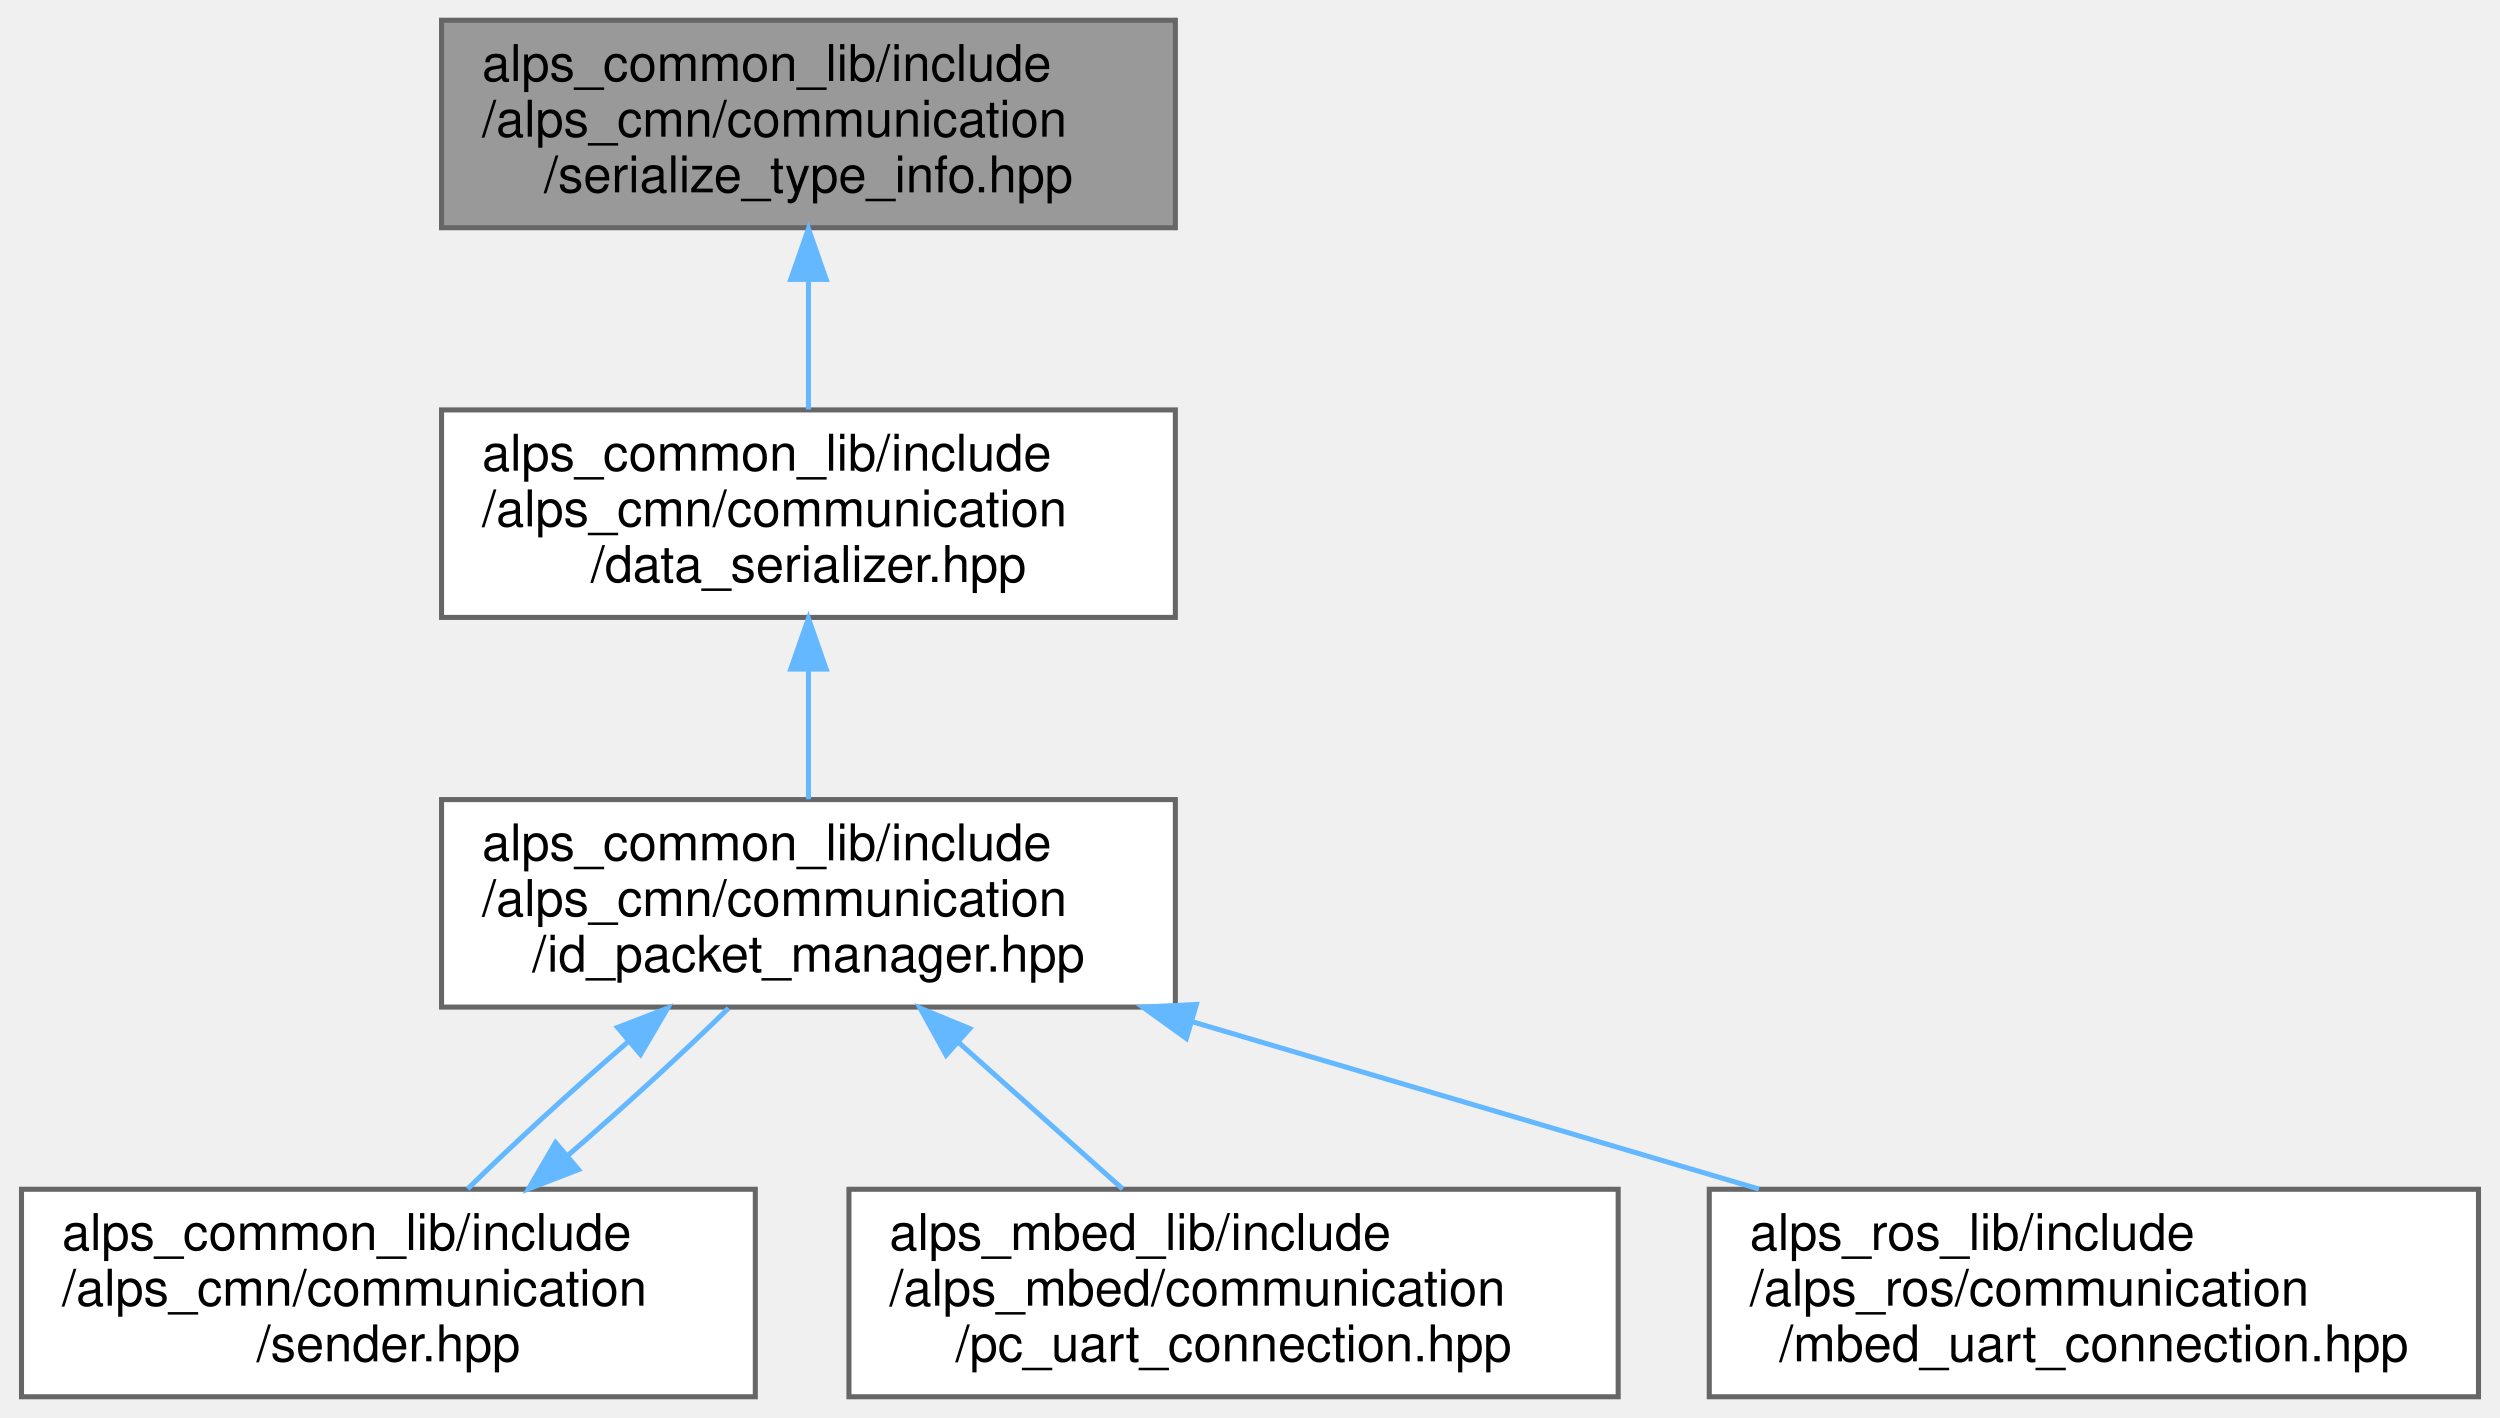
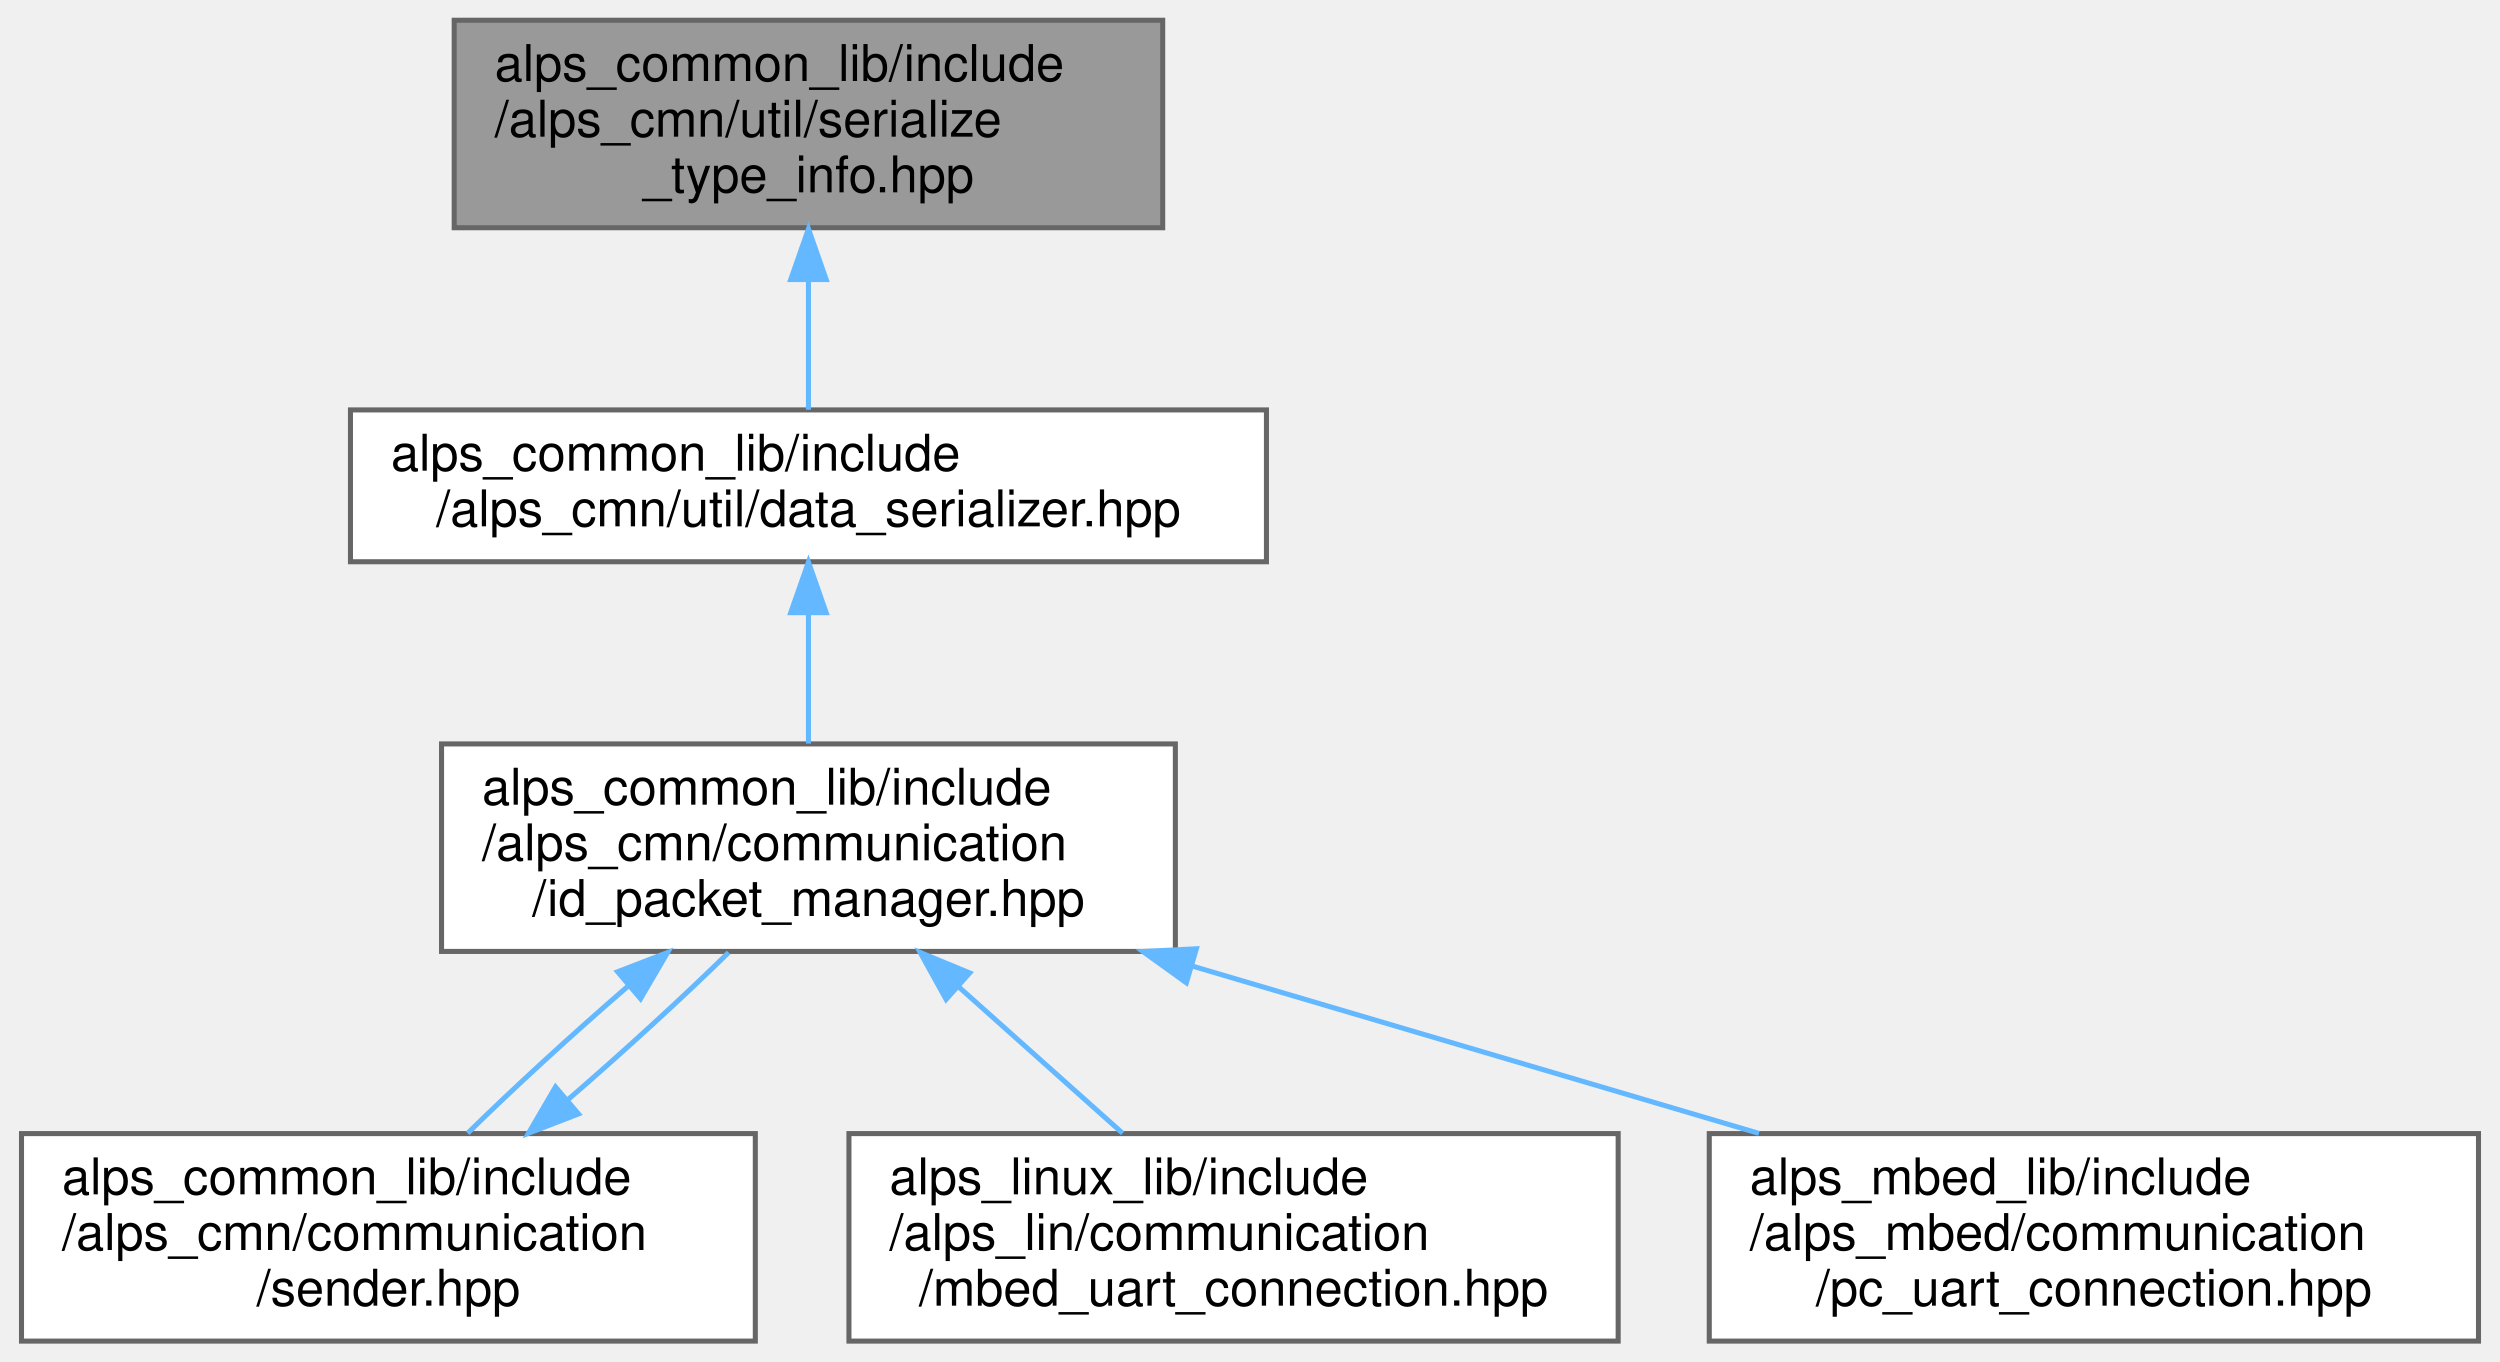
- <svg xmlns="http://www.w3.org/2000/svg" xmlns:xlink="http://www.w3.org/1999/xlink" width="494pt" height="280pt" viewBox="0.00 0.00 493.50 280.00">
-   <g id="graph0" class="graph" transform="scale(1 1) rotate(0) translate(4 276)">
+ <svg xmlns="http://www.w3.org/2000/svg" xmlns:xlink="http://www.w3.org/1999/xlink" width="494pt" height="269pt" viewBox="0.00 0.00 493.50 269.00">
+   <g id="graph0" class="graph" transform="scale(1 1) rotate(0) translate(4 265)">
    <g id="node1" class="node">
      <g id="a_node1">
        <a xlink:title="DataSeializerで変換する型に関する情報">
-           <polygon fill="#999999" stroke="#666666" points="228,-272 83,-272 83,-231 228,-231 228,-272" />
-           <text text-anchor="start" x="91" y="-260" font-family="Helvetica,sans-Serif" font-size="10.00">alps_common_lib/include</text>
-           <text text-anchor="start" x="91" y="-249" font-family="Helvetica,sans-Serif" font-size="10.00">/alps_cmn/communication</text>
-           <text text-anchor="middle" x="155.5" y="-238" font-family="Helvetica,sans-Serif" font-size="10.00">/serialize_type_info.hpp</text>
+           <polygon fill="#999999" stroke="#666666" points="225.5,-261 85.5,-261 85.5,-220 225.5,-220 225.5,-261" />
+           <text text-anchor="start" x="93.5" y="-249" font-family="Helvetica,sans-Serif" font-size="10.00">alps_common_lib/include</text>
+           <text text-anchor="start" x="93.5" y="-238" font-family="Helvetica,sans-Serif" font-size="10.00">/alps_cmn/util/serialize</text>
+           <text text-anchor="middle" x="155.5" y="-227" font-family="Helvetica,sans-Serif" font-size="10.00">_type_info.hpp</text>
        </a>
      </g>
    </g>
    <g id="node2" class="node">
      <g id="a_node2">
        <a xlink:href="data__serializer_8hpp.html" target="_top" xlink:title="データとバイト列の変換ライブラリ">
-           <polygon fill="white" stroke="#666666" points="228,-195 83,-195 83,-154 228,-154 228,-195" />
-           <text text-anchor="start" x="91" y="-183" font-family="Helvetica,sans-Serif" font-size="10.00">alps_common_lib/include</text>
-           <text text-anchor="start" x="91" y="-172" font-family="Helvetica,sans-Serif" font-size="10.00">/alps_cmn/communication</text>
-           <text text-anchor="middle" x="155.5" y="-161" font-family="Helvetica,sans-Serif" font-size="10.00">/data_serializer.hpp</text>
+           <polygon fill="white" stroke="#666666" points="246,-184 65,-184 65,-154 246,-154 246,-184" />
+           <text text-anchor="start" x="73" y="-172" font-family="Helvetica,sans-Serif" font-size="10.00">alps_common_lib/include</text>
+           <text text-anchor="middle" x="155.5" y="-161" font-family="Helvetica,sans-Serif" font-size="10.00">/alps_cmn/util/data_serializer.hpp</text>
        </a>
      </g>
    </g>
    <g id="edge1" class="edge">
-       <path fill="none" stroke="#63b8ff" d="M155.5,-220.69C155.5,-212.08 155.5,-202.9 155.5,-195.07" />
-       <polygon fill="#63b8ff" stroke="#63b8ff" points="152,-220.79 155.5,-230.79 159,-220.79 152,-220.79" />
+       <path fill="none" stroke="#63b8ff" d="M155.5,-209.66C155.5,-200.76 155.5,-191.42 155.5,-184.04" />
+       <polygon fill="#63b8ff" stroke="#63b8ff" points="152,-209.77 155.5,-219.77 159,-209.77 152,-209.77" />
    </g>
    <g id="node3" class="node">
      <g id="a_node3">
        <a xlink:href="id__packet__manager_8hpp.html" target="_top" xlink:title="ID付きパケットデータを管理">
          <polygon fill="white" stroke="#666666" points="228,-118 83,-118 83,-77 228,-77 228,-118" />
          <text text-anchor="start" x="91" y="-106" font-family="Helvetica,sans-Serif" font-size="10.00">alps_common_lib/include</text>
          <text text-anchor="start" x="91" y="-95" font-family="Helvetica,sans-Serif" font-size="10.00">/alps_cmn/communication</text>
          <text text-anchor="middle" x="155.5" y="-84" font-family="Helvetica,sans-Serif" font-size="10.00">/id_packet_manager.hpp</text>
        </a>
      </g>
    </g>
    <g id="edge2" class="edge">
-       <path fill="none" stroke="#63b8ff" d="M155.5,-143.69C155.5,-135.08 155.5,-125.9 155.5,-118.07" />
-       <polygon fill="#63b8ff" stroke="#63b8ff" points="152,-143.79 155.5,-153.79 159,-143.79 152,-143.79" />
+       <path fill="none" stroke="#63b8ff" d="M155.5,-143.91C155.5,-135.47 155.5,-126.1 155.5,-118.07" />
+       <polygon fill="#63b8ff" stroke="#63b8ff" points="152,-143.94 155.5,-153.94 159,-143.94 152,-143.94" />
    </g>
    <g id="node4" class="node">
      <g id="a_node4">
        <a xlink:href="sender_8hpp.html" target="_top" xlink:title="シリアル通信で送るデータを登録">
          <polygon fill="white" stroke="#666666" points="145,-41 0,-41 0,0 145,0 145,-41" />
          <text text-anchor="start" x="8" y="-29" font-family="Helvetica,sans-Serif" font-size="10.00">alps_common_lib/include</text>
          <text text-anchor="start" x="8" y="-18" font-family="Helvetica,sans-Serif" font-size="10.00">/alps_cmn/communication</text>
          <text text-anchor="middle" x="72.5" y="-7" font-family="Helvetica,sans-Serif" font-size="10.00">/sender.hpp</text>
        </a>
      </g>
    </g>
    <g id="edge3" class="edge">
      <path fill="none" stroke="#63b8ff" d="M119.77,-70.07C108.73,-60.52 97.16,-49.93 88.15,-41.07" />
      <polygon fill="#63b8ff" stroke="#63b8ff" points="117.79,-72.98 127.67,-76.79 122.32,-67.65 117.79,-72.98" />
    </g>
    <g id="node5" class="node">
      <g id="a_node5">
-         <a xlink:href="pc__uart__connection_8hpp.html" target="_top" xlink:title="パソコンと接続してパケット通信を行うライブラリ">
+         <a xlink:href="mbed__uart__connection_8hpp.html" target="_top" xlink:title="接続された複数のMbedとシリアル通信を行う">
          <polygon fill="white" stroke="#666666" points="315.5,-41 163.5,-41 163.5,0 315.5,0 315.5,-41" />
-           <text text-anchor="start" x="171.5" y="-29" font-family="Helvetica,sans-Serif" font-size="10.00">alps_mbed_lib/include</text>
-           <text text-anchor="start" x="171.5" y="-18" font-family="Helvetica,sans-Serif" font-size="10.00">/alps_mbed/communication</text>
-           <text text-anchor="middle" x="239.5" y="-7" font-family="Helvetica,sans-Serif" font-size="10.00">/pc_uart_connection.hpp</text>
+           <text text-anchor="start" x="171.5" y="-29" font-family="Helvetica,sans-Serif" font-size="10.00">alps_linux_lib/include</text>
+           <text text-anchor="start" x="171.5" y="-18" font-family="Helvetica,sans-Serif" font-size="10.00">/alps_lin/communication</text>
+           <text text-anchor="middle" x="239.5" y="-7" font-family="Helvetica,sans-Serif" font-size="10.00">/mbed_uart_connection.hpp</text>
        </a>
      </g>
    </g>
    <g id="edge5" class="edge">
      <path fill="none" stroke="#63b8ff" d="M185.1,-70.07C195.79,-60.52 207.66,-49.93 217.58,-41.07" />
      <polygon fill="#63b8ff" stroke="#63b8ff" points="182.7,-67.52 177.57,-76.79 187.36,-72.75 182.7,-67.52" />
    </g>
    <g id="node6" class="node">
      <g id="a_node6">
-         <a xlink:href="mbed__uart__connection_8hpp.html" target="_top" xlink:title="接続された複数のMbedとシリアル通信を行う">
+         <a xlink:href="pc__uart__connection_8hpp.html" target="_top" xlink:title="パソコンと接続してパケット通信を行うライブラリ">
          <polygon fill="white" stroke="#666666" points="485.5,-41 333.5,-41 333.5,0 485.5,0 485.5,-41" />
-           <text text-anchor="start" x="341.5" y="-29" font-family="Helvetica,sans-Serif" font-size="10.00">alps_ros_lib/include</text>
-           <text text-anchor="start" x="341.5" y="-18" font-family="Helvetica,sans-Serif" font-size="10.00">/alps_ros/communication</text>
-           <text text-anchor="middle" x="409.5" y="-7" font-family="Helvetica,sans-Serif" font-size="10.00">/mbed_uart_connection.hpp</text>
+           <text text-anchor="start" x="341.5" y="-29" font-family="Helvetica,sans-Serif" font-size="10.00">alps_mbed_lib/include</text>
+           <text text-anchor="start" x="341.5" y="-18" font-family="Helvetica,sans-Serif" font-size="10.00">/alps_mbed/communication</text>
+           <text text-anchor="middle" x="409.5" y="-7" font-family="Helvetica,sans-Serif" font-size="10.00">/pc_uart_connection.hpp</text>
        </a>
      </g>
    </g>
    <g id="edge6" class="edge">
      <path fill="none" stroke="#63b8ff" d="M231.43,-74.08C267.02,-63.57 309.04,-51.16 343.32,-41.04" />
      <polygon fill="#63b8ff" stroke="#63b8ff" points="230.17,-70.8 221.57,-76.99 232.15,-77.52 230.17,-70.8" />
    </g>
    <g id="edge4" class="edge">
      <path fill="none" stroke="#63b8ff" d="M108.07,-47.79C119.1,-57.32 130.68,-67.92 139.72,-76.79" />
      <polygon fill="#63b8ff" stroke="#63b8ff" points="110.06,-44.89 100.17,-41.07 105.52,-50.22 110.06,-44.89" />
    </g>
  </g>
</svg>
